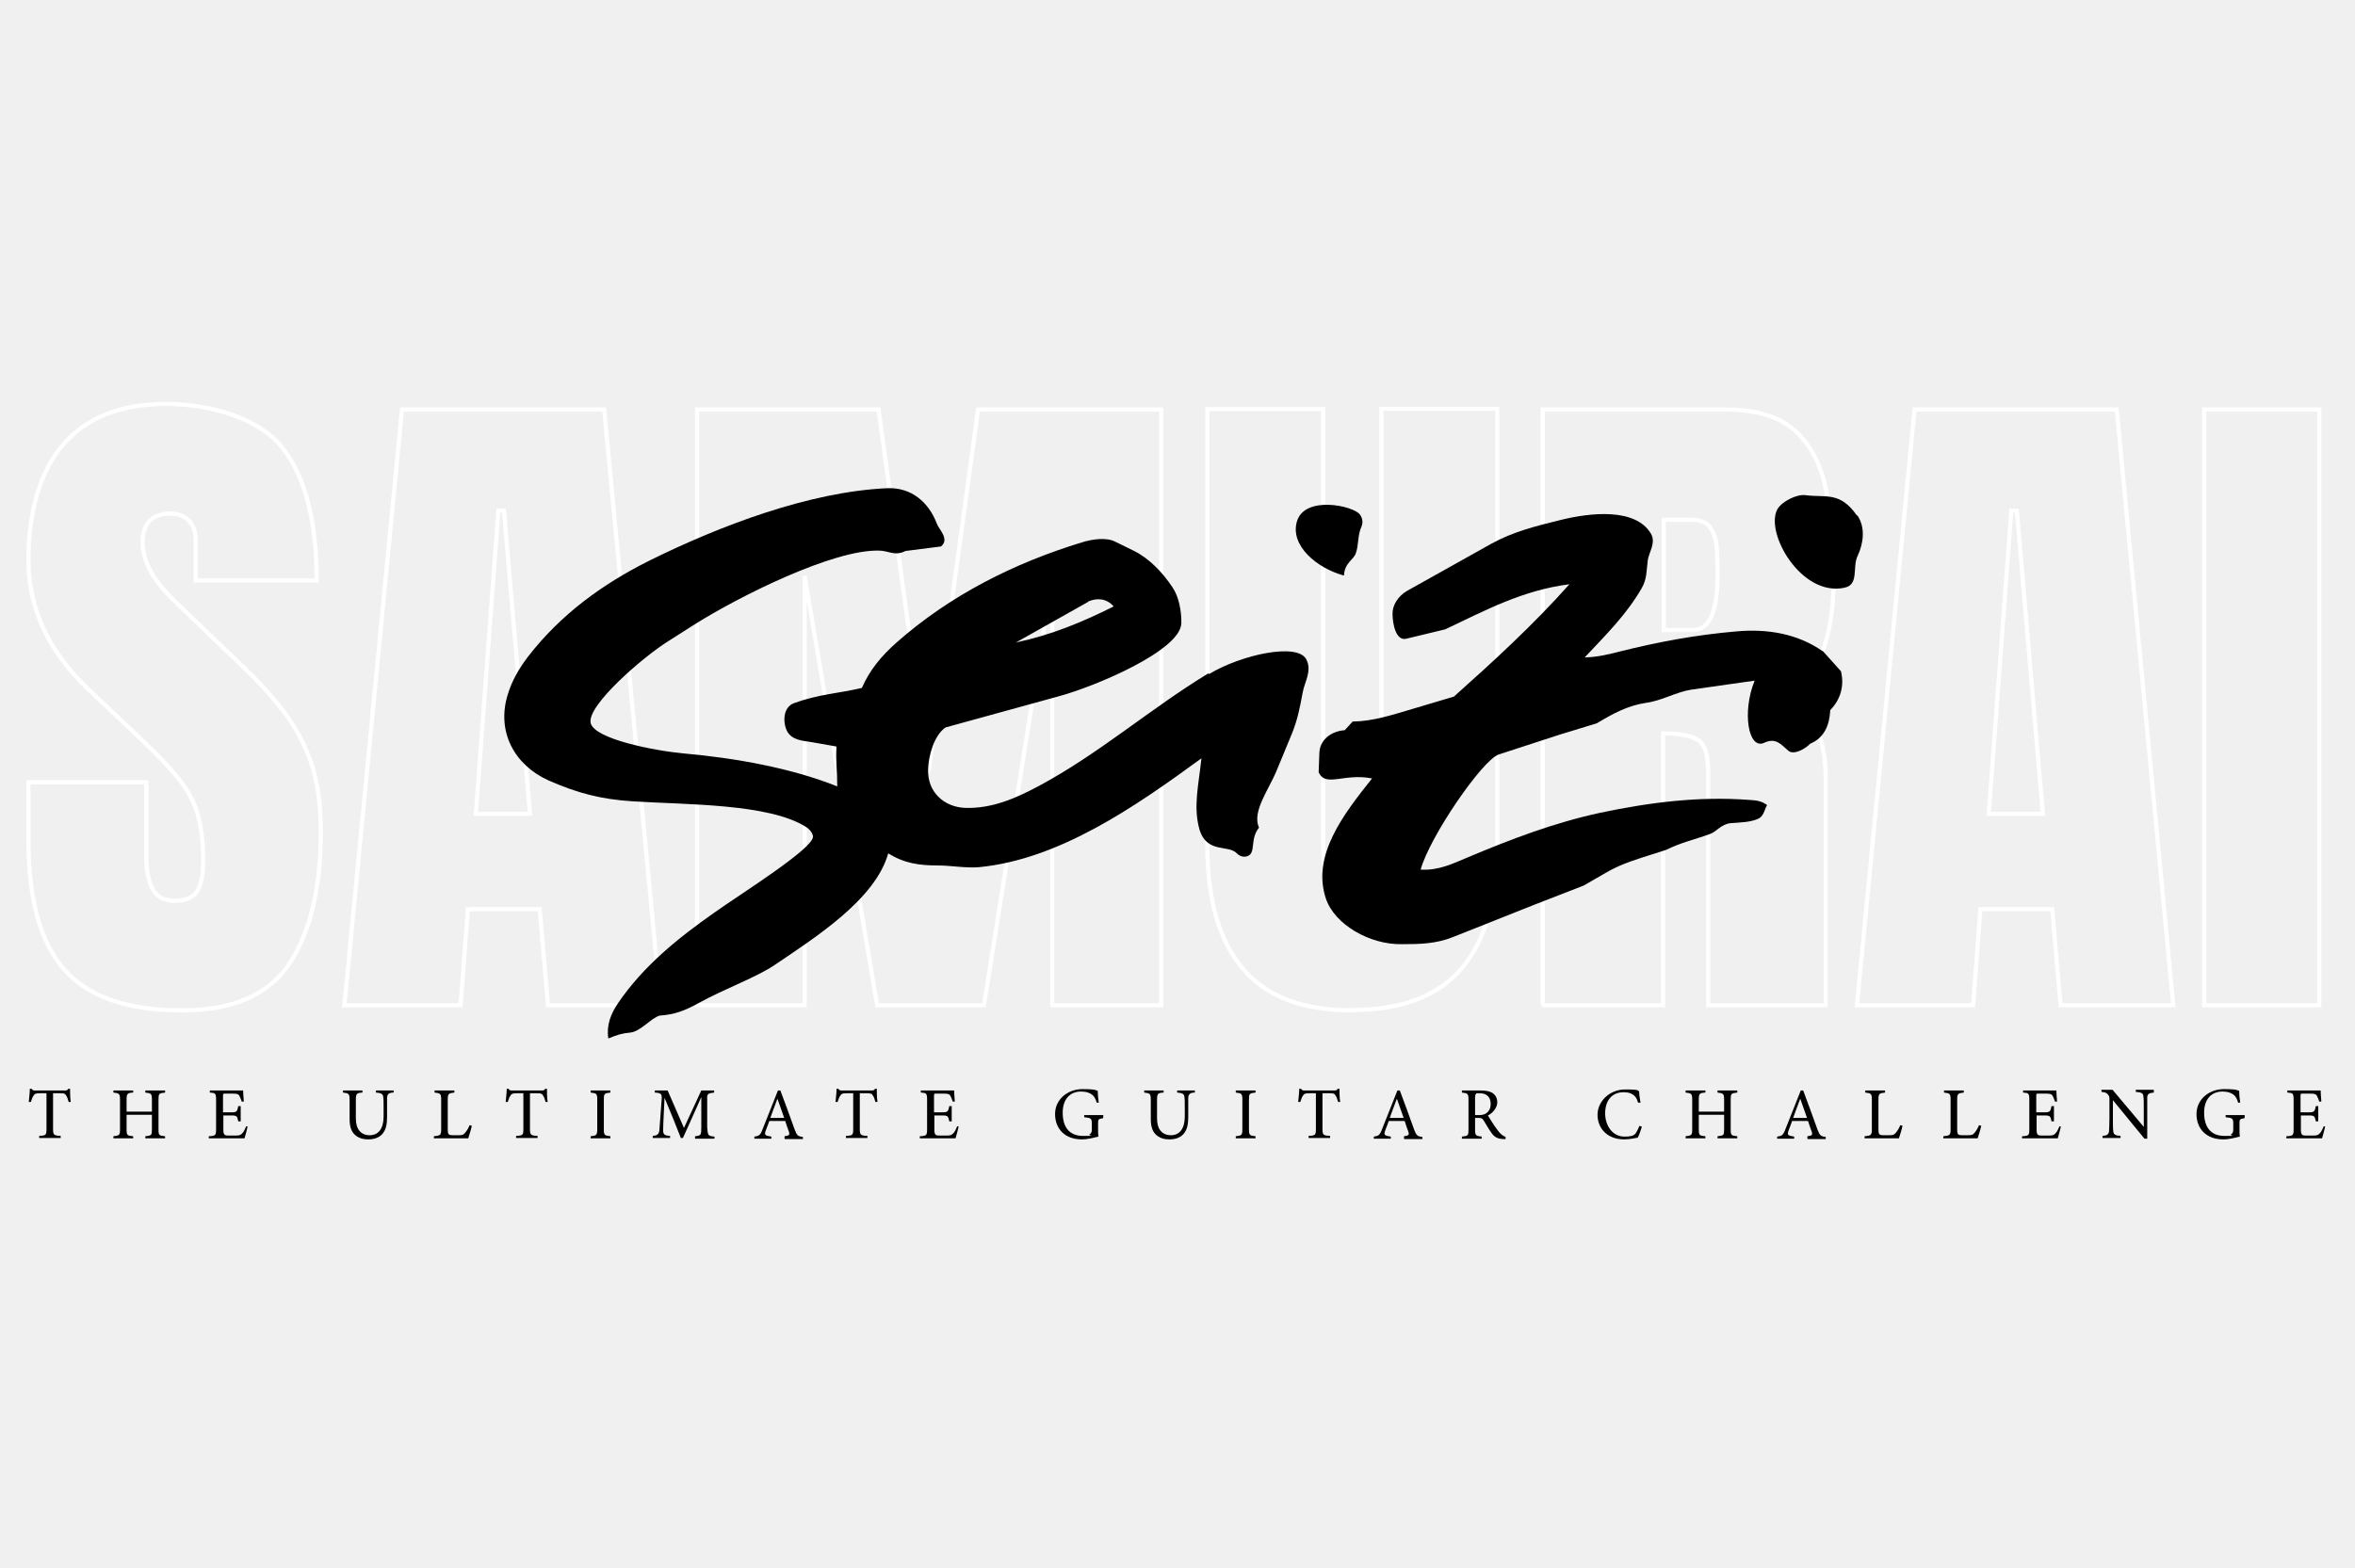
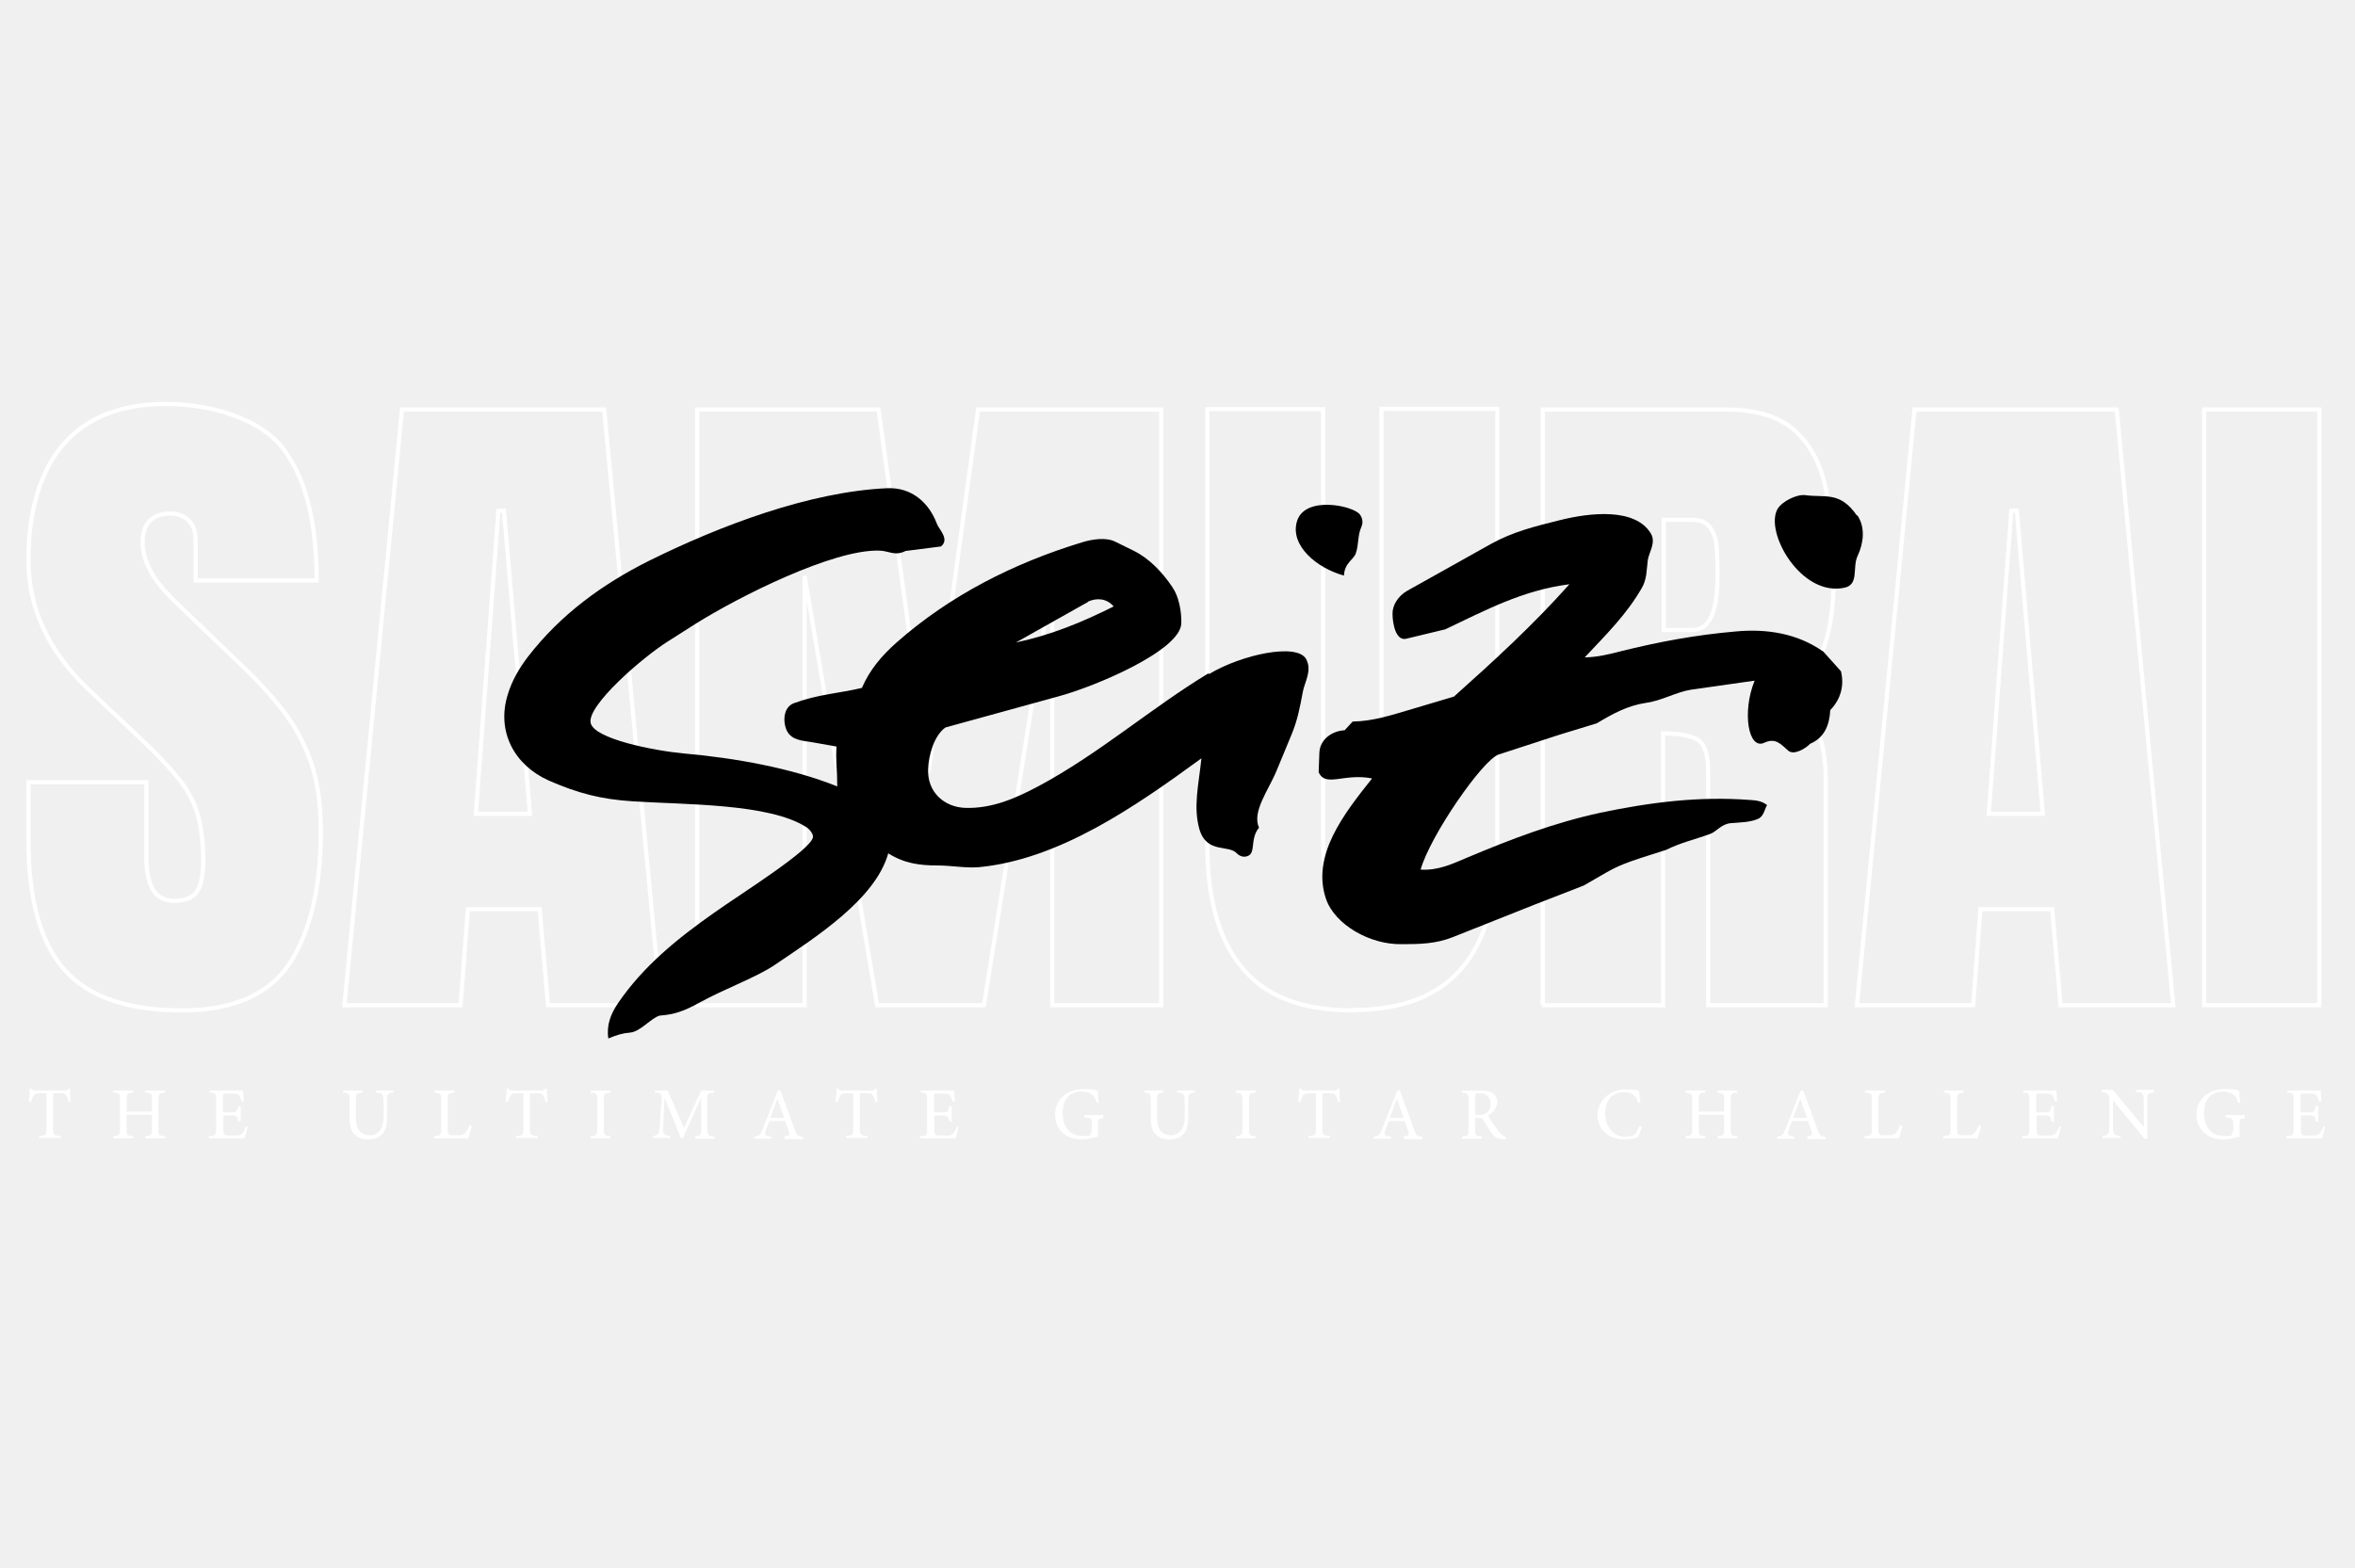
<svg xmlns="http://www.w3.org/2000/svg" id="Layer_1" version="1.1" width="679" height="452" viewBox="0 0 679 452">
  <defs>

  </defs>
  <g>
    <path class="st0" fill="none" stroke="#ffffff" stroke-width="1.2" d="M52.5,291.4c-15.7,0-27-3.9-33.9-11.7-6.9-7.8-10.4-20.2-10.4-37.3v-16.8h34v21.5c0,4,.6,7.1,1.8,9.3,1.2,2.2,3.3,3.4,6.3,3.4s5.3-.9,6.5-2.7c1.2-1.8,1.8-4.8,1.8-9s-.5-9.7-1.6-13.2c-1-3.5-2.8-6.9-5.4-10.2-2.6-3.2-6.1-7-10.7-11.3l-15.4-14.6c-11.5-10.9-17.3-23.3-17.3-37.3s3.4-25.8,10.2-33.5c6.8-7.7,16.6-11.5,29.5-11.5s26.9,4.2,33.5,12.6c6.6,8.4,9.9,21.1,9.9,38.3h-34.9v-11.8c0-2.3-.7-4.2-2-5.5-1.3-1.3-3.1-2-5.4-2s-4.7.8-6,2.3c-1.3,1.5-1.9,3.5-1.9,5.9s.6,5,2,7.8c1.3,2.8,3.9,6,7.7,9.7l19.8,19c4,3.8,7.6,7.8,10.9,12s6,9.1,8,14.6c2,5.6,3,12.3,3,20.4,0,16.1-3,28.8-8.9,37.9-6,9.1-16.3,13.7-31.1,13.7Z" />
    <path class="st0" fill="none" stroke="#ffffff" stroke-width="1.2" d="M99.3,289.9l16.6-171.8h58.3l16.3,171.8h-32.5l-2.4-27.7h-20.7l-2.1,27.7h-33.4ZM137.2,234.7h15.6l-7.5-87.4h-1.6l-6.5,87.4Z" />
    <path class="st0" fill="none" stroke="#ffffff" stroke-width="1.2" d="M201,289.9V118.1h52.3l14.4,104.7,14.3-104.7h52.8v171.8h-31.4v-123.8l-19.7,123.8h-30.8l-20.9-123.8v123.8h-31Z" />
    <path class="st0" fill="none" stroke="#ffffff" stroke-width="1.2" d="M389.9,291.4c-14.3,0-24.9-4-31.6-12.1-6.8-8-10.2-19.9-10.2-35.5v-125.8h33.4v124.5c0,2.9.2,5.6.5,8.2.3,2.6,1.1,4.8,2.2,6.5,1.2,1.7,3.1,2.5,5.7,2.5s4.6-.8,5.8-2.5c1.2-1.7,1.9-3.8,2.2-6.5.3-2.7.4-5.4.4-8.3v-124.5h33.4v125.8c0,15.6-3.4,27.4-10.2,35.5-6.8,8-17.3,12.1-31.6,12.1Z" />
    <path class="st0" fill="none" stroke="#ffffff" stroke-width="1.2" d="M444.8,289.9V118.1h52.7c8.8,0,15.4,2,19.9,6s7.5,9.6,9,16.8c1.5,7.2,2.3,15.6,2.3,25.3s-1.2,16.9-3.6,22.5c-2.4,5.6-6.8,9.5-13.4,11.6,5.4,1.1,9.2,3.8,11.4,8.1,2.2,4.3,3.3,9.8,3.3,16.5v65h-33.9v-67.3c0-5-1-8.1-3.1-9.3-2-1.2-5.4-1.8-9.9-1.8v78.4h-34.8ZM479.8,181.7h8.3c4.7,0,7.1-5.2,7.1-15.5s-.5-11.1-1.6-13.2c-1-2.1-3-3.1-5.9-3.1h-8v31.8Z" />
    <path class="st0" fill="none" stroke="#ffffff" stroke-width="1.2" d="M535.4,289.9l16.6-171.8h58.3l16.3,171.8h-32.5l-2.4-27.7h-20.7l-2.1,27.7h-33.4ZM573.4,234.7h15.6l-7.5-87.4h-1.6l-6.5,87.4Z" />
    <path class="st0" fill="none" stroke="#ffffff" stroke-width="1.2" d="M635.5,289.9V118.1h33.2v171.8h-33.2Z" />
  </g>
  <g>
    <path class="st1" fill="#000000" d="M348.4,194.2c-16.8,10.2-31.5,23.2-49.1,32.6-6.6,3.5-13.3,6.4-20.9,6.2-6.3-.2-11.1-4.7-10.8-11.2.1-3.8,1.7-9.7,5-12l32.7-9c10.7-2.9,35-13.2,35.3-21,.1-3.4-.7-7.8-2.6-10.5-2.8-4.2-6.6-8.2-11-10.4l-5.5-2.7c-2.6-1.3-6.6-.7-9.5.2-19.7,6-38.1,15.3-53.5,28.9-4.4,3.9-7.8,8-10,13.1-6.8,1.6-12.5,1.8-19.6,4.4-3.2,1.2-3.2,5.6-2,8,1.4,2.7,4.4,2.8,7.5,3.3l6.8,1.2c-.3,4,.2,6.8.2,11.5-13.2-5.3-29.5-8.2-44.2-9.5-8.7-.8-25.9-4.2-26.9-8.8-1.1-5,14.9-18.9,22.4-23.6l7.7-4.9c12.9-8.1,39.9-21.6,53.1-21.2,2.7,0,4.4,1.7,7.6.1l10.2-1.3c2.6-2.1-.6-4.9-1.2-6.6-2.3-6.1-7.3-10.5-14.3-10.2-22.4,1-48.2,10.8-68.6,20.9-13.6,6.8-25.5,15.5-34.9,27.6-2.6,3.4-4.7,7-5.9,11-3.3,10.6,1.8,20.3,11.8,24.8,8.5,3.7,15,5.4,24.2,6,15.5,1,39.3.6,50,7.4,1,.6,2,1.9,2,2.8,0,3.5-20.7,16.4-28.3,21.8-10.7,7.5-20.6,15.5-27.9,26.2-2.1,3.1-3.4,6.4-2.8,10.2,2.4-1,3.9-1.5,6.3-1.7,3-.3,6-4.2,8.5-4.9,4.3-.3,7.2-1.4,11-3.5,8.2-4.5,16.9-7.5,22.3-11.2,11.5-7.8,28.9-18.8,32.6-32.1,4.6,2.9,9,3.5,14.2,3.5,4,0,7.9.8,11.9.5,23.1-2.2,44.9-17.3,64.2-31.4-.8,7.7-2.4,13.9-.6,20.4,2.1,7.2,8.4,4.4,10.8,7,.9.9,2,1.2,3.1.8,2.5-.9.6-4.9,3.3-8.2-2.1-4.6,2.8-10.9,5.1-16.5l4.3-10.4c1.7-4.1,2.4-7.8,3.2-12.1.5-3,2.8-6.2,1-9.6-2.6-4.8-18.7-1.3-28,4.3ZM313.7,173.5c2.5-1.1,5.3-1,7.4,1.4-9,4.5-17.9,8.2-28.2,10.4l20.8-11.7Z" />
    <path class="st1" fill="#000000" d="M525.5,187.8c-7.3-5.1-16-6.5-24.9-5.7-11.6,1-22.4,3-33.6,5.8-3.2.8-6.2,1.6-10.1,1.7,6.2-6.6,12-12.3,16.4-19.9,1.6-2.7,1.4-5.2,1.8-8.2.4-2.4,2.4-5,.9-7.6-4.4-7.4-17.2-6.2-26.6-3.8-6.9,1.7-13.2,3.3-19.4,6.7l-24.3,13.6c-2.6,1.5-4.3,4.2-4.2,6.7,0,2.6.9,7.9,4,7.1l11.2-2.7c11.4-5.4,22.3-11.3,35.8-13-10.7,12-21.9,22.2-33.3,32.4l-12.1,3.6c-5.8,1.7-11.1,3.5-17.1,3.6l-2.3,2.5c-3.6.2-7.2,2.6-7.3,6.6l-.2,5.5c2,4.5,7.2.2,15.4,1.8-8.2,10.3-17.5,22.2-13.3,34.7,2.5,7.4,12.6,13.3,21.9,13.1,5.2,0,9.8-.1,14.6-2l23.9-9.5,13.9-5.4,6.6-3.8c3.3-1.9,6.3-3,10-4.2l7.2-2.3c4.2-2.1,8.3-3,12.7-4.6,1.9-.7,3.1-2.8,5.9-3.1,2.4-.2,5.9-.2,8.2-1.4,1.4-.8,1.7-3,2.3-3.8-1.5-1.2-3.2-1.4-5.1-1.5-14.7-1.1-28.7.7-43,3.7-13.4,2.9-25.7,7.6-38.3,12.9-4.3,1.8-8.3,3.8-13.5,3.5,2.7-9.7,17.9-31.7,22.5-33.2l17.5-5.7,10.8-3.3c4.5-2.7,8.8-5.1,14.2-5.9,4.5-.6,8.6-3.1,13-3.8l18.3-2.6c-3.7,9.1-1.8,20.1,2.8,17.9,3.3-1.5,4.7.4,6.9,2.3,1.6,1.4,5-.6,6.3-2,4.1-1.7,5.6-5.4,5.8-9.7,3-3.1,4.1-7,3.1-11.2l-5.3-5.9Z" />
    <path class="st1" fill="#000000" d="M535.4,148.7c-4.9-7.1-9.1-5.1-14.9-5.9-2.5-.3-6.7,1.8-8,4-3.8,6.7,6.8,25.4,19.3,22.7,4.3-.9,2.2-5.9,3.8-9.2,1.7-3.6,2.3-8.2-.1-11.7Z" />
    <path class="st1" fill="#000000" d="M387.5,165.9c.2-3.6,2.8-4.5,3.4-6.3.9-2.5.5-5.2,1.6-7.6.6-1.4.3-2.6-.4-3.6-1.9-2.6-16.1-5.6-18.2,2.1-1.9,6.8,5.6,13.3,13.6,15.5Z" />
  </g>
  <g>
-     <path class="st2" fill="#000000" d="M19.8,317.8c-.2-.7-.4-1.4-.7-1.8-.3-.6-.6-.7-1.7-.7h-2.1v10.3c0,1.7.2,1.9,2.2,2v.6h-6.2v-.6c2-.1,2.1-.3,2.1-2v-10.3h-1.9c-1.2,0-1.5.1-1.9.8-.3.4-.4.9-.7,1.7h-.6c.1-1.3.3-2.6.3-3.8h.5c.3.5.6.5,1.1.5h8.4c.6,0,.8,0,1.1-.5h.5c0,1,0,2.5.2,3.8h-.6Z" />
-     <path class="st2" fill="#000000" d="M47.6,315.1c-1.8.2-1.9.3-1.9,2.1v8.5c0,1.8.2,1.8,1.9,2v.6h-5.7v-.6c1.8-.2,1.9-.3,1.9-2v-4.2h-7.3v4.2c0,1.8.2,1.8,1.9,2v.6h-5.7v-.6c1.7-.2,1.9-.3,1.9-2v-8.5c0-1.8-.2-1.9-1.9-2.1v-.6h5.7v.6c-1.7.1-1.9.3-1.9,2.1v3.4h7.3v-3.4c0-1.8-.2-1.9-1.9-2.1v-.6h5.7v.6Z" />
-     <path class="st2" fill="#000000" d="M71.4,324.9c-.1.6-.7,2.7-.9,3.4h-10.3v-.6c2-.1,2.1-.3,2.1-2.1v-8.4c0-1.9-.2-2-1.8-2.1v-.6h6.5c2,0,2.8,0,3.1,0,0,.5.1,2.1.2,3.2h-.6c-.2-.6-.4-1.1-.6-1.5-.3-.7-.8-.8-2.1-.8h-2c-.7,0-.7,0-.7.7v4.7h2.4c1.6,0,1.7-.3,2-1.8h.7v4.4h-.7c-.3-1.5-.4-1.7-2-1.7h-2.3v4.2c0,1.5.5,1.6,1.5,1.6h2c1.3,0,1.5-.2,2-.7.4-.4.8-1.3,1.1-2l.6.2Z" />
-     <path class="st2" fill="#000000" d="M113.5,315.1c-1.3,0-1.8.4-1.9,1.4,0,.5,0,1.4,0,3.3v2.3c0,2.2-.3,3.8-1.5,5.1-1,1-2.4,1.4-3.9,1.4s-2.5-.3-3.5-1c-1.3-1-1.9-2.4-1.9-4.9v-5.4c0-1.9-.2-2-1.9-2.2v-.6h5.6v.6c-1.7.1-1.9.3-1.9,2.2v5.3c0,3.1,1.5,4.8,4,4.8s4-1.9,4-5.4v-2.2c0-2,0-2.8-.1-3.3,0-1-.6-1.3-2.1-1.4v-.6h5.1v.6Z" />
-     <path class="st2" fill="#000000" d="M136,324.8c-.1.7-.8,2.9-1,3.5h-9.9v-.6c1.9-.2,2.1-.3,2.1-2.1v-8.4c0-1.8-.2-1.9-1.9-2.1v-.6h5.7v.6c-1.7.2-1.9.3-1.9,2.1v8.6c0,1.3.2,1.6,1.4,1.6,0,0,1.5,0,1.7,0,1.1,0,1.4-.1,1.9-.7.5-.6,1-1.4,1.3-2.2l.7.2Z" />
-     <path class="st2" fill="#000000" d="M157.3,317.8c-.2-.7-.4-1.4-.7-1.8-.3-.6-.6-.7-1.7-.7h-2.1v10.3c0,1.7.2,1.9,2.2,2v.6h-6.2v-.6c2-.1,2.1-.3,2.1-2v-10.3h-1.9c-1.2,0-1.5.1-1.9.8-.3.4-.4.9-.7,1.7h-.6c.1-1.3.3-2.6.3-3.8h.5c.3.5.6.5,1.1.5h8.4c.6,0,.8,0,1.1-.5h.5c0,1,0,2.5.2,3.8h-.6Z" />
-     <path class="st2" fill="#000000" d="M170.3,328.3v-.6c1.7-.2,1.9-.3,1.9-2.1v-8.4c0-1.8-.2-1.9-1.9-2.1v-.6h5.7v.6c-1.8.2-1.9.3-1.9,2.1v8.4c0,1.8.2,1.9,1.9,2.1v.6h-5.7Z" />
-     <path class="st2" fill="#000000" d="M200.4,328.3v-.6c1.7-.2,1.8-.3,1.8-2.6v-8.7c-1.7,3.9-4.5,10-5.3,11.8h-.6c-.7-1.9-3.1-7.8-4.7-11.6-.4,7.4-.4,9.1-.4,9.5,0,1.2.6,1.4,2,1.5v.6h-5v-.6c1.2-.1,1.7-.4,1.9-1.5.1-.9.1-1.7.7-9.4,0-1.1-.1-1.5-2-1.6v-.6h3.7l4.7,10.8,5-10.8h3.7v.6c-1.8.2-2.1.4-2,1.9v8.2c.2,2.3.2,2.4,2.1,2.6v.6h-5.6Z" />
-     <path class="st2" fill="#000000" d="M226.2,328.3v-.6c1.4-.2,1.5-.4,1.3-1.2-.3-.8-.7-1.9-1.1-3.2h-4.6c-.3,1-.7,1.8-1,2.7-.5,1.4-.2,1.5,1.6,1.8v.6h-4.9v-.6c1.3-.2,1.7-.3,2.4-2.2l4.4-11.1h.7c1.3,3.5,2.8,7.5,4.1,11.2.7,1.8.9,2,2.4,2.2v.6h-5.2ZM224.1,317c-.7,1.8-1.4,3.8-2,5.4h4l-1.9-5.4Z" />
-     <path class="st2" fill="#000000" d="M252.4,317.8c-.2-.7-.4-1.4-.7-1.8-.3-.6-.6-.7-1.7-.7h-2.1v10.3c0,1.7.2,1.9,2.2,2v.6h-6.2v-.6c2-.1,2.1-.3,2.1-2v-10.3h-1.9c-1.2,0-1.5.1-1.9.8-.3.4-.4.9-.7,1.7h-.6c.1-1.3.3-2.6.3-3.8h.5c.3.5.6.5,1.1.5h8.4c.6,0,.8,0,1.1-.5h.5c0,1,0,2.5.2,3.8h-.6Z" />
-     <path class="st2" fill="#000000" d="M276.4,324.9c-.1.6-.7,2.7-.9,3.4h-10.3v-.6c2-.1,2.1-.3,2.1-2.1v-8.4c0-1.9-.2-2-1.8-2.1v-.6h6.5c2,0,2.8,0,3.1,0,0,.5.1,2.1.2,3.2h-.6c-.2-.6-.4-1.1-.6-1.5-.3-.7-.8-.8-2.1-.8h-2c-.7,0-.7,0-.7.7v4.7h2.4c1.6,0,1.7-.3,2-1.8h.7v4.4h-.7c-.3-1.5-.4-1.7-2-1.7h-2.3v4.2c0,1.5.5,1.6,1.5,1.6h2c1.3,0,1.5-.2,2-.7.4-.4.8-1.3,1.1-2l.6.2Z" />
-     <path class="st2" fill="#000000" d="M318,322.5c-1.3.2-1.4.3-1.4,1.5v1.8c0,.7,0,1.4.1,2-1.3.3-3,.8-4.8.8-4.8,0-7.7-3-7.7-7.3s3.7-7.2,7.9-7.2,3.8.4,4.4.5c0,.8.1,2.1.3,3.4h-.6c-.5-1.7-1.1-2.4-2.5-2.9-.5-.2-1.4-.3-2-.3-3.2,0-5.3,2.2-5.3,6.1s1.7,6.7,5.9,6.7,1.4-.1,1.8-.4c.4-.3.7-.5.7-1.4v-1.7c0-1.5-.2-1.7-2.2-1.9v-.6h5.5v.6Z" />
-     <path class="st2" fill="#000000" d="M344.5,315.1c-1.3,0-1.8.4-1.9,1.4,0,.5,0,1.4,0,3.3v2.3c0,2.2-.3,3.8-1.5,5.1-1,1-2.4,1.4-3.9,1.4s-2.5-.3-3.5-1c-1.3-1-1.9-2.4-1.9-4.9v-5.4c0-1.9-.2-2-1.9-2.2v-.6h5.6v.6c-1.7.1-1.9.3-1.9,2.2v5.3c0,3.1,1.5,4.8,4,4.8s4-1.9,4-5.4v-2.2c0-2,0-2.8-.1-3.3,0-1-.6-1.3-2.1-1.4v-.6h5.1v.6Z" />
-     <path class="st2" fill="#000000" d="M356.3,328.3v-.6c1.7-.2,1.9-.3,1.9-2.1v-8.4c0-1.8-.2-1.9-1.9-2.1v-.6h5.7v.6c-1.8.2-1.9.3-1.9,2.1v8.4c0,1.8.2,1.9,1.9,2.1v.6h-5.7Z" />
-     <path class="st2" fill="#000000" d="M385.8,317.8c-.2-.7-.4-1.4-.7-1.8-.3-.6-.6-.7-1.7-.7h-2.1v10.3c0,1.7.2,1.9,2.2,2v.6h-6.2v-.6c2-.1,2.1-.3,2.1-2v-10.3h-1.9c-1.2,0-1.5.1-1.9.8-.3.4-.4.9-.7,1.7h-.6c.1-1.3.3-2.6.3-3.8h.5c.3.5.6.5,1.1.5h8.4c.6,0,.8,0,1.1-.5h.5c0,1,0,2.5.2,3.8h-.6Z" />
-     <path class="st2" fill="#000000" d="M404.8,328.3v-.6c1.4-.2,1.5-.4,1.3-1.2-.3-.8-.7-1.9-1.1-3.2h-4.6c-.3,1-.7,1.8-1,2.7-.5,1.4-.2,1.5,1.6,1.8v.6h-4.9v-.6c1.3-.2,1.7-.3,2.4-2.2l4.4-11.1h.7c1.3,3.5,2.8,7.5,4.1,11.2.7,1.8.9,2,2.4,2.2v.6h-5.2ZM402.7,317c-.7,1.8-1.4,3.8-2,5.4h4l-1.9-5.4Z" />
-     <path class="st2" fill="#000000" d="M434.1,328.5c-.3,0-.5,0-.8,0-1.5-.1-2.4-.5-3.3-1.8-.8-1.1-1.5-2.4-2.2-3.5-.4-.7-.7-.8-1.8-.8h-.7v3.3c0,1.8.2,1.9,1.9,2.1v.6h-5.7v-.6c1.8-.2,1.9-.3,1.9-2.1v-8.5c0-1.8-.2-1.9-1.9-2.1v-.6h5.4c1.5,0,2.6.2,3.4.7.9.6,1.4,1.5,1.4,2.8s-1.2,3-2.7,3.7c.4.7,1.3,2.1,1.9,3,.8,1.1,1.2,1.7,1.7,2.2.6.6,1.1.8,1.5,1v.6ZM426.3,321.6c1.1,0,1.8-.2,2.3-.6.8-.6,1.2-1.5,1.2-2.6,0-2.3-1.5-3.1-3.1-3.1s-1,0-1.1.2c-.2.1-.3.4-.3.9v5.2h1Z" />
-     <path class="st2" fill="#000000" d="M473.4,324.9c-.3,1-.8,2.5-1.2,3.2-.6.1-2.3.5-3.9.5-5.1,0-7.7-3.4-7.7-7.1s3.3-7.3,8-7.3,3.3.4,4,.5c0,1,.2,2.2.4,3.3h-.7c-.4-1.3-.9-2.1-2-2.6-.6-.3-1.4-.4-2.2-.4-3.5,0-5.3,2.6-5.3,6.1s2.1,6.7,5.6,6.7,3.2-1,4.3-3.1l.6.2Z" />
-     <path class="st2" fill="#000000" d="M500.9,315.1c-1.8.2-1.9.3-1.9,2.1v8.5c0,1.8.2,1.8,1.9,2v.6h-5.7v-.6c1.8-.2,1.9-.3,1.9-2v-4.2h-7.3v4.2c0,1.8.2,1.8,1.9,2v.6h-5.7v-.6c1.7-.2,1.9-.3,1.9-2v-8.5c0-1.8-.2-1.9-1.9-2.1v-.6h5.7v.6c-1.7.1-1.9.3-1.9,2.1v3.4h7.3v-3.4c0-1.8-.2-1.9-1.9-2.1v-.6h5.7v.6Z" />
-     <path class="st2" fill="#000000" d="M521.1,328.3v-.6c1.4-.2,1.5-.4,1.3-1.2-.3-.8-.7-1.9-1.1-3.2h-4.6c-.3,1-.7,1.8-1,2.7-.5,1.4-.2,1.5,1.6,1.8v.6h-4.9v-.6c1.3-.2,1.7-.3,2.4-2.2l4.4-11.1h.7c1.3,3.5,2.8,7.5,4.1,11.2.7,1.8.9,2,2.4,2.2v.6h-5.2ZM519,317c-.7,1.8-1.4,3.8-2,5.4h4l-1.9-5.4Z" />
-     <path class="st2" fill="#000000" d="M548.5,324.8c-.1.7-.8,2.9-1,3.5h-9.9v-.6c1.9-.2,2.1-.3,2.1-2.1v-8.4c0-1.8-.2-1.9-1.9-2.1v-.6h5.7v.6c-1.7.2-1.9.3-1.9,2.1v8.6c0,1.3.2,1.6,1.4,1.6,0,0,1.5,0,1.7,0,1.1,0,1.4-.1,1.9-.7.5-.6,1-1.4,1.3-2.2l.7.2Z" />
-     <path class="st2" fill="#000000" d="M571.2,324.8c-.1.7-.8,2.9-1,3.5h-9.9v-.6c1.9-.2,2.1-.3,2.1-2.1v-8.4c0-1.8-.2-1.9-1.9-2.1v-.6h5.7v.6c-1.7.2-1.9.3-1.9,2.1v8.6c0,1.3.2,1.6,1.4,1.6,0,0,1.5,0,1.7,0,1.1,0,1.4-.1,1.9-.7.5-.6,1-1.4,1.3-2.2l.7.2Z" />
-     <path class="st2" fill="#000000" d="M594.2,324.9c-.1.6-.7,2.7-.9,3.4h-10.3v-.6c2-.1,2.1-.3,2.1-2.1v-8.4c0-1.9-.2-2-1.8-2.1v-.6h6.5c2,0,2.8,0,3.1,0,0,.5.1,2.1.2,3.2h-.6c-.2-.6-.4-1.1-.6-1.5-.3-.7-.8-.8-2.1-.8h-2c-.7,0-.7,0-.7.7v4.7h2.4c1.6,0,1.7-.3,2-1.8h.7v4.4h-.7c-.3-1.5-.4-1.7-2-1.7h-2.3v4.2c0,1.5.5,1.6,1.5,1.6h2c1.3,0,1.5-.2,2-.7.4-.4.8-1.3,1.1-2l.6.2Z" />
-     <path class="st2" fill="#000000" d="M621,315.1c-1.4.1-1.8.4-1.9,1.3,0,.7,0,1.6,0,3.5v8.5h-.8l-9.1-11.1v5.3c0,1.9,0,2.9.1,3.5,0,1.1.6,1.4,2.1,1.5v.6h-5.2v-.6c1.3-.1,1.8-.4,1.9-1.5,0-.7.1-1.6.1-3.6v-5.4c0-.6,0-.9-.4-1.4-.4-.5-.8-.7-1.9-.8v-.6h3.2l9,10.7v-5.2c0-2,0-2.9-.1-3.5,0-1-.6-1.3-2.2-1.4v-.6h5.2v.6Z" />
-     <path class="st2" fill="#000000" d="M647.1,322.5c-1.3.2-1.4.3-1.4,1.5v1.8c0,.7,0,1.4.1,2-1.3.3-3,.8-4.8.8-4.8,0-7.7-3-7.7-7.3s3.7-7.2,7.9-7.2,3.8.4,4.4.5c0,.8.1,2.1.3,3.4h-.6c-.5-1.7-1.1-2.4-2.5-2.9-.5-.2-1.4-.3-2-.3-3.2,0-5.3,2.2-5.3,6.1s1.7,6.7,5.9,6.7,1.4-.1,1.8-.4c.4-.3.7-.5.7-1.4v-1.7c0-1.5-.2-1.7-2.2-1.9v-.6h5.5v.6Z" />
-     <path class="st2" fill="#000000" d="M670.4,324.9c-.1.6-.7,2.7-.9,3.4h-10.3v-.6c2-.1,2.1-.3,2.1-2.1v-8.4c0-1.9-.2-2-1.8-2.1v-.6h6.5c2,0,2.8,0,3.1,0,0,.5.1,2.1.2,3.2h-.6c-.2-.6-.4-1.1-.6-1.5-.3-.7-.8-.8-2.1-.8h-2c-.7,0-.7,0-.7.7v4.7h2.4c1.6,0,1.7-.3,2-1.8h.7v4.4h-.7c-.3-1.5-.4-1.7-2-1.7h-2.3v4.2c0,1.5.5,1.6,1.5,1.6h2c1.3,0,1.5-.2,2-.7.4-.4.8-1.3,1.1-2l.6.2Z" />
+     <path class="st2" fill="#ffffff" d="M19.8,317.8c-.2-.7-.4-1.4-.7-1.8-.3-.6-.6-.7-1.7-.7h-2.1v10.3c0,1.7.2,1.9,2.2,2v.6h-6.2v-.6c2-.1,2.1-.3,2.1-2v-10.3h-1.9c-1.2,0-1.5.1-1.9.8-.3.4-.4.9-.7,1.7h-.6c.1-1.3.3-2.6.3-3.8h.5c.3.5.6.5,1.1.5h8.4c.6,0,.8,0,1.1-.5h.5c0,1,0,2.5.2,3.8h-.6Z" />
+     <path class="st2" fill="#ffffff" d="M47.6,315.1c-1.8.2-1.9.3-1.9,2.1v8.5c0,1.8.2,1.8,1.9,2v.6h-5.7v-.6c1.8-.2,1.9-.3,1.9-2v-4.2h-7.3v4.2c0,1.8.2,1.8,1.9,2v.6h-5.7v-.6c1.7-.2,1.9-.3,1.9-2v-8.5c0-1.8-.2-1.9-1.9-2.1v-.6h5.7v.6c-1.7.1-1.9.3-1.9,2.1v3.4h7.3v-3.4c0-1.8-.2-1.9-1.9-2.1v-.6h5.7v.6Z" />
+     <path class="st2" fill="#ffffff" d="M71.4,324.9c-.1.6-.7,2.7-.9,3.4h-10.3v-.6c2-.1,2.1-.3,2.1-2.1v-8.4c0-1.9-.2-2-1.8-2.1v-.6h6.5c2,0,2.8,0,3.1,0,0,.5.1,2.1.2,3.2h-.6c-.2-.6-.4-1.1-.6-1.5-.3-.7-.8-.8-2.1-.8h-2c-.7,0-.7,0-.7.7v4.7h2.4c1.6,0,1.7-.3,2-1.8h.7v4.4h-.7c-.3-1.5-.4-1.7-2-1.7h-2.3v4.2c0,1.5.5,1.6,1.5,1.6h2c1.3,0,1.5-.2,2-.7.4-.4.8-1.3,1.1-2l.6.2Z" />
+     <path class="st2" fill="#ffffff" d="M113.5,315.1c-1.3,0-1.8.4-1.9,1.4,0,.5,0,1.4,0,3.3v2.3c0,2.2-.3,3.8-1.5,5.1-1,1-2.4,1.4-3.9,1.4s-2.5-.3-3.5-1c-1.3-1-1.9-2.4-1.9-4.9v-5.4c0-1.9-.2-2-1.9-2.2v-.6h5.6v.6c-1.7.1-1.9.3-1.9,2.2v5.3c0,3.1,1.5,4.8,4,4.8s4-1.9,4-5.4v-2.2c0-2,0-2.8-.1-3.3,0-1-.6-1.3-2.1-1.4v-.6h5.1v.6Z" />
+     <path class="st2" fill="#ffffff" d="M136,324.8c-.1.7-.8,2.9-1,3.5h-9.9v-.6c1.9-.2,2.1-.3,2.1-2.1v-8.4c0-1.8-.2-1.9-1.9-2.1v-.6h5.7v.6c-1.7.2-1.9.3-1.9,2.1v8.6c0,1.3.2,1.6,1.4,1.6,0,0,1.5,0,1.7,0,1.1,0,1.4-.1,1.9-.7.5-.6,1-1.4,1.3-2.2l.7.2Z" />
+     <path class="st2" fill="#ffffff" d="M157.3,317.8c-.2-.7-.4-1.4-.7-1.8-.3-.6-.6-.7-1.7-.7h-2.1v10.3c0,1.7.2,1.9,2.2,2v.6h-6.2v-.6c2-.1,2.1-.3,2.1-2v-10.3h-1.9c-1.2,0-1.5.1-1.9.8-.3.4-.4.9-.7,1.7h-.6c.1-1.3.3-2.6.3-3.8h.5c.3.5.6.5,1.1.5h8.4c.6,0,.8,0,1.1-.5h.5c0,1,0,2.5.2,3.8h-.6Z" />
+     <path class="st2" fill="#ffffff" d="M170.3,328.3v-.6c1.7-.2,1.9-.3,1.9-2.1v-8.4c0-1.8-.2-1.9-1.9-2.1v-.6h5.7v.6c-1.8.2-1.9.3-1.9,2.1v8.4c0,1.8.2,1.9,1.9,2.1v.6h-5.7Z" />
+     <path class="st2" fill="#ffffff" d="M200.4,328.3v-.6c1.7-.2,1.8-.3,1.8-2.6v-8.7c-1.7,3.9-4.5,10-5.3,11.8h-.6c-.7-1.9-3.1-7.8-4.7-11.6-.4,7.4-.4,9.1-.4,9.5,0,1.2.6,1.4,2,1.5v.6h-5v-.6c1.2-.1,1.7-.4,1.9-1.5.1-.9.1-1.7.7-9.4,0-1.1-.1-1.5-2-1.6v-.6h3.7l4.7,10.8,5-10.8h3.7v.6c-1.8.2-2.1.4-2,1.9v8.2c.2,2.3.2,2.4,2.1,2.6v.6h-5.6Z" />
+     <path class="st2" fill="#ffffff" d="M226.2,328.3v-.6c1.4-.2,1.5-.4,1.3-1.2-.3-.8-.7-1.9-1.1-3.2h-4.6c-.3,1-.7,1.8-1,2.7-.5,1.4-.2,1.5,1.6,1.8v.6h-4.9v-.6c1.3-.2,1.7-.3,2.4-2.2l4.4-11.1h.7c1.3,3.5,2.8,7.5,4.1,11.2.7,1.8.9,2,2.4,2.2v.6h-5.2ZM224.1,317c-.7,1.8-1.4,3.8-2,5.4h4l-1.9-5.4Z" />
+     <path class="st2" fill="#ffffff" d="M252.4,317.8c-.2-.7-.4-1.4-.7-1.8-.3-.6-.6-.7-1.7-.7h-2.1v10.3c0,1.7.2,1.9,2.2,2v.6h-6.2v-.6c2-.1,2.1-.3,2.1-2v-10.3h-1.9c-1.2,0-1.5.1-1.9.8-.3.4-.4.9-.7,1.7h-.6c.1-1.3.3-2.6.3-3.8h.5c.3.5.6.5,1.1.5h8.4c.6,0,.8,0,1.1-.5h.5c0,1,0,2.5.2,3.8h-.6Z" />
+     <path class="st2" fill="#ffffff" d="M276.4,324.9c-.1.6-.7,2.7-.9,3.4h-10.3v-.6c2-.1,2.1-.3,2.1-2.1v-8.4c0-1.9-.2-2-1.8-2.1v-.6h6.5c2,0,2.8,0,3.1,0,0,.5.1,2.1.2,3.2h-.6c-.2-.6-.4-1.1-.6-1.5-.3-.7-.8-.8-2.1-.8h-2c-.7,0-.7,0-.7.7v4.7h2.4c1.6,0,1.7-.3,2-1.8h.7v4.4h-.7c-.3-1.5-.4-1.7-2-1.7h-2.3v4.2c0,1.5.5,1.6,1.5,1.6h2c1.3,0,1.5-.2,2-.7.4-.4.8-1.3,1.1-2l.6.2Z" />
+     <path class="st2" fill="#ffffff" d="M318,322.5c-1.3.2-1.4.3-1.4,1.5v1.8c0,.7,0,1.4.1,2-1.3.3-3,.8-4.8.8-4.8,0-7.7-3-7.7-7.3s3.7-7.2,7.9-7.2,3.8.4,4.4.5c0,.8.1,2.1.3,3.4h-.6c-.5-1.7-1.1-2.4-2.5-2.9-.5-.2-1.4-.3-2-.3-3.2,0-5.3,2.2-5.3,6.1s1.7,6.7,5.9,6.7,1.4-.1,1.8-.4c.4-.3.7-.5.7-1.4v-1.7c0-1.5-.2-1.7-2.2-1.9v-.6h5.5v.6Z" />
+     <path class="st2" fill="#ffffff" d="M344.5,315.1c-1.3,0-1.8.4-1.9,1.4,0,.5,0,1.4,0,3.3v2.3c0,2.2-.3,3.8-1.5,5.1-1,1-2.4,1.4-3.9,1.4s-2.5-.3-3.5-1c-1.3-1-1.9-2.4-1.9-4.9v-5.4c0-1.9-.2-2-1.9-2.2v-.6h5.6v.6c-1.7.1-1.9.3-1.9,2.2v5.3c0,3.1,1.5,4.8,4,4.8s4-1.9,4-5.4v-2.2c0-2,0-2.8-.1-3.3,0-1-.6-1.3-2.1-1.4v-.6h5.1v.6Z" />
+     <path class="st2" fill="#ffffff" d="M356.3,328.3v-.6c1.7-.2,1.9-.3,1.9-2.1v-8.4c0-1.8-.2-1.9-1.9-2.1v-.6h5.7v.6c-1.8.2-1.9.3-1.9,2.1v8.4c0,1.8.2,1.9,1.9,2.1v.6h-5.7Z" />
+     <path class="st2" fill="#ffffff" d="M385.8,317.8c-.2-.7-.4-1.4-.7-1.8-.3-.6-.6-.7-1.7-.7h-2.1v10.3c0,1.7.2,1.9,2.2,2v.6h-6.2v-.6c2-.1,2.1-.3,2.1-2v-10.3h-1.9c-1.2,0-1.5.1-1.9.8-.3.4-.4.9-.7,1.7h-.6c.1-1.3.3-2.6.3-3.8h.5c.3.5.6.5,1.1.5h8.4c.6,0,.8,0,1.1-.5h.5c0,1,0,2.5.2,3.8h-.6Z" />
+     <path class="st2" fill="#ffffff" d="M404.8,328.3v-.6c1.4-.2,1.5-.4,1.3-1.2-.3-.8-.7-1.9-1.1-3.2h-4.6c-.3,1-.7,1.8-1,2.7-.5,1.4-.2,1.5,1.6,1.8v.6h-4.9v-.6c1.3-.2,1.7-.3,2.4-2.2l4.4-11.1h.7c1.3,3.5,2.8,7.5,4.1,11.2.7,1.8.9,2,2.4,2.2v.6h-5.2ZM402.7,317c-.7,1.8-1.4,3.8-2,5.4h4l-1.9-5.4Z" />
+     <path class="st2" fill="#ffffff" d="M434.1,328.5c-.3,0-.5,0-.8,0-1.5-.1-2.4-.5-3.3-1.8-.8-1.1-1.5-2.4-2.2-3.5-.4-.7-.7-.8-1.8-.8h-.7v3.3c0,1.8.2,1.9,1.9,2.1v.6h-5.7v-.6c1.8-.2,1.9-.3,1.9-2.1v-8.5c0-1.8-.2-1.9-1.9-2.1v-.6h5.4c1.5,0,2.6.2,3.4.7.9.6,1.4,1.5,1.4,2.8s-1.2,3-2.7,3.7c.4.7,1.3,2.1,1.9,3,.8,1.1,1.2,1.7,1.7,2.2.6.6,1.1.8,1.5,1v.6ZM426.3,321.6c1.1,0,1.8-.2,2.3-.6.8-.6,1.2-1.5,1.2-2.6,0-2.3-1.5-3.1-3.1-3.1s-1,0-1.1.2c-.2.1-.3.4-.3.9v5.2h1Z" />
+     <path class="st2" fill="#ffffff" d="M473.4,324.9c-.3,1-.8,2.5-1.2,3.2-.6.1-2.3.5-3.9.5-5.1,0-7.7-3.4-7.7-7.1s3.3-7.3,8-7.3,3.3.4,4,.5c0,1,.2,2.2.4,3.3h-.7c-.4-1.3-.9-2.1-2-2.6-.6-.3-1.4-.4-2.2-.4-3.5,0-5.3,2.6-5.3,6.1s2.1,6.7,5.6,6.7,3.2-1,4.3-3.1l.6.2Z" />
+     <path class="st2" fill="#ffffff" d="M500.9,315.1c-1.8.2-1.9.3-1.9,2.1v8.5c0,1.8.2,1.8,1.9,2v.6h-5.7v-.6c1.8-.2,1.9-.3,1.9-2v-4.2h-7.3v4.2c0,1.8.2,1.8,1.9,2v.6h-5.7v-.6c1.7-.2,1.9-.3,1.9-2v-8.5c0-1.8-.2-1.9-1.9-2.1v-.6h5.7v.6c-1.7.1-1.9.3-1.9,2.1v3.4h7.3v-3.4c0-1.8-.2-1.9-1.9-2.1v-.6h5.7v.6Z" />
+     <path class="st2" fill="#ffffff" d="M521.1,328.3v-.6c1.4-.2,1.5-.4,1.3-1.2-.3-.8-.7-1.9-1.1-3.2h-4.6c-.3,1-.7,1.8-1,2.7-.5,1.4-.2,1.5,1.6,1.8v.6h-4.9v-.6c1.3-.2,1.7-.3,2.4-2.2l4.4-11.1h.7c1.3,3.5,2.8,7.5,4.1,11.2.7,1.8.9,2,2.4,2.2v.6h-5.2ZM519,317c-.7,1.8-1.4,3.8-2,5.4h4l-1.9-5.4Z" />
+     <path class="st2" fill="#ffffff" d="M548.5,324.8c-.1.7-.8,2.9-1,3.5h-9.9v-.6c1.9-.2,2.1-.3,2.1-2.1v-8.4c0-1.8-.2-1.9-1.9-2.1v-.6h5.7v.6c-1.7.2-1.9.3-1.9,2.1v8.6c0,1.3.2,1.6,1.4,1.6,0,0,1.5,0,1.7,0,1.1,0,1.4-.1,1.9-.7.5-.6,1-1.4,1.3-2.2l.7.2Z" />
+     <path class="st2" fill="#ffffff" d="M571.2,324.8c-.1.7-.8,2.9-1,3.5h-9.9v-.6c1.9-.2,2.1-.3,2.1-2.1v-8.4c0-1.8-.2-1.9-1.9-2.1v-.6h5.7v.6c-1.7.2-1.9.3-1.9,2.1v8.6c0,1.3.2,1.6,1.4,1.6,0,0,1.5,0,1.7,0,1.1,0,1.4-.1,1.9-.7.5-.6,1-1.4,1.3-2.2l.7.2Z" />
+     <path class="st2" fill="#ffffff" d="M594.2,324.9c-.1.6-.7,2.7-.9,3.4h-10.3v-.6c2-.1,2.1-.3,2.1-2.1v-8.4c0-1.9-.2-2-1.8-2.1v-.6h6.5c2,0,2.8,0,3.1,0,0,.5.1,2.1.2,3.2h-.6c-.2-.6-.4-1.1-.6-1.5-.3-.7-.8-.8-2.1-.8h-2c-.7,0-.7,0-.7.7v4.7h2.4c1.6,0,1.7-.3,2-1.8h.7v4.4h-.7c-.3-1.5-.4-1.7-2-1.7h-2.3v4.2c0,1.5.5,1.6,1.5,1.6h2c1.3,0,1.5-.2,2-.7.4-.4.8-1.3,1.1-2l.6.2Z" />
+     <path class="st2" fill="#ffffff" d="M621,315.1c-1.4.1-1.8.4-1.9,1.3,0,.7,0,1.6,0,3.5v8.5h-.8l-9.1-11.1v5.3c0,1.9,0,2.9.1,3.5,0,1.1.6,1.4,2.1,1.5v.6h-5.2v-.6c1.3-.1,1.8-.4,1.9-1.5,0-.7.1-1.6.1-3.6v-5.4c0-.6,0-.9-.4-1.4-.4-.5-.8-.7-1.9-.8v-.6h3.2l9,10.7v-5.2c0-2,0-2.9-.1-3.5,0-1-.6-1.3-2.2-1.4v-.6h5.2v.6Z" />
+     <path class="st2" fill="#ffffff" d="M647.1,322.5c-1.3.2-1.4.3-1.4,1.5v1.8c0,.7,0,1.4.1,2-1.3.3-3,.8-4.8.8-4.8,0-7.7-3-7.7-7.3s3.7-7.2,7.9-7.2,3.8.4,4.4.5c0,.8.1,2.1.3,3.4h-.6c-.5-1.7-1.1-2.4-2.5-2.9-.5-.2-1.4-.3-2-.3-3.2,0-5.3,2.2-5.3,6.1s1.7,6.7,5.9,6.7,1.4-.1,1.8-.4c.4-.3.7-.5.7-1.4v-1.7c0-1.5-.2-1.7-2.2-1.9v-.6h5.5v.6Z" />
+     <path class="st2" fill="#ffffff" d="M670.4,324.9c-.1.6-.7,2.7-.9,3.4h-10.3v-.6c2-.1,2.1-.3,2.1-2.1v-8.4c0-1.9-.2-2-1.8-2.1v-.6h6.5c2,0,2.8,0,3.1,0,0,.5.1,2.1.2,3.2h-.6c-.2-.6-.4-1.1-.6-1.5-.3-.7-.8-.8-2.1-.8h-2c-.7,0-.7,0-.7.7v4.7h2.4c1.6,0,1.7-.3,2-1.8h.7v4.4h-.7c-.3-1.5-.4-1.7-2-1.7h-2.3v4.2c0,1.5.5,1.6,1.5,1.6h2c1.3,0,1.5-.2,2-.7.4-.4.8-1.3,1.1-2l.6.2Z" />
  </g>
</svg>
